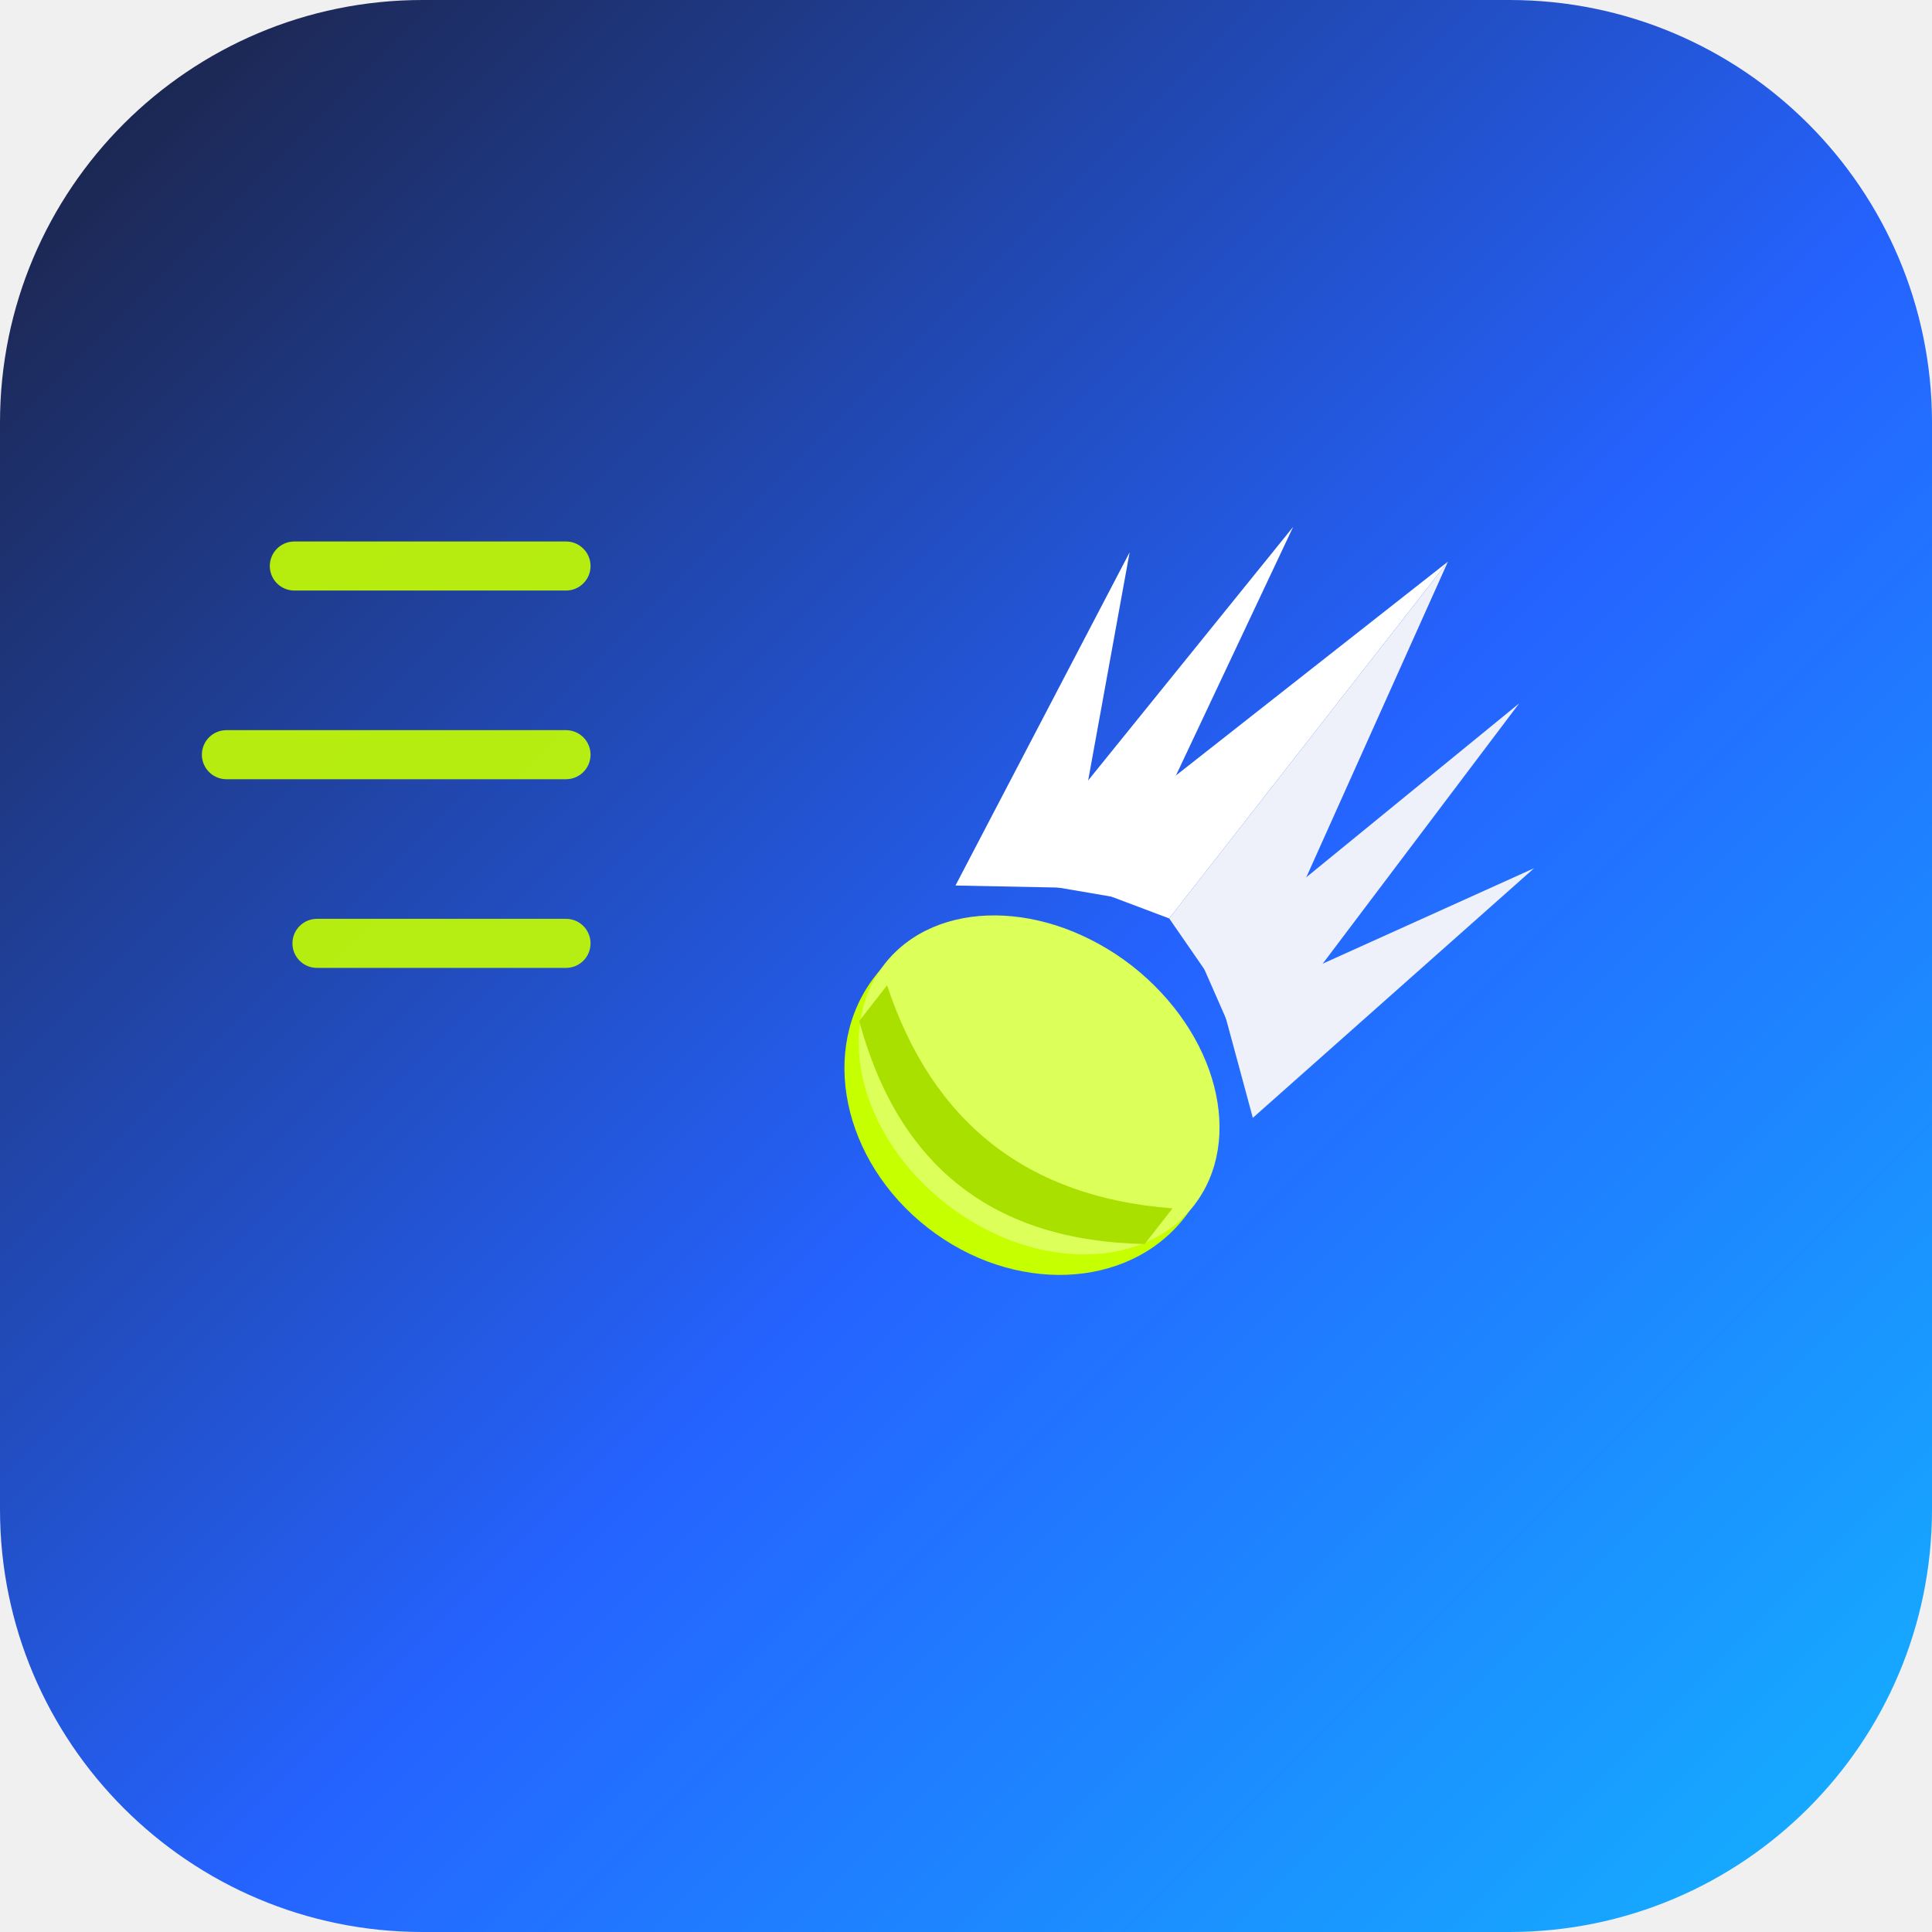
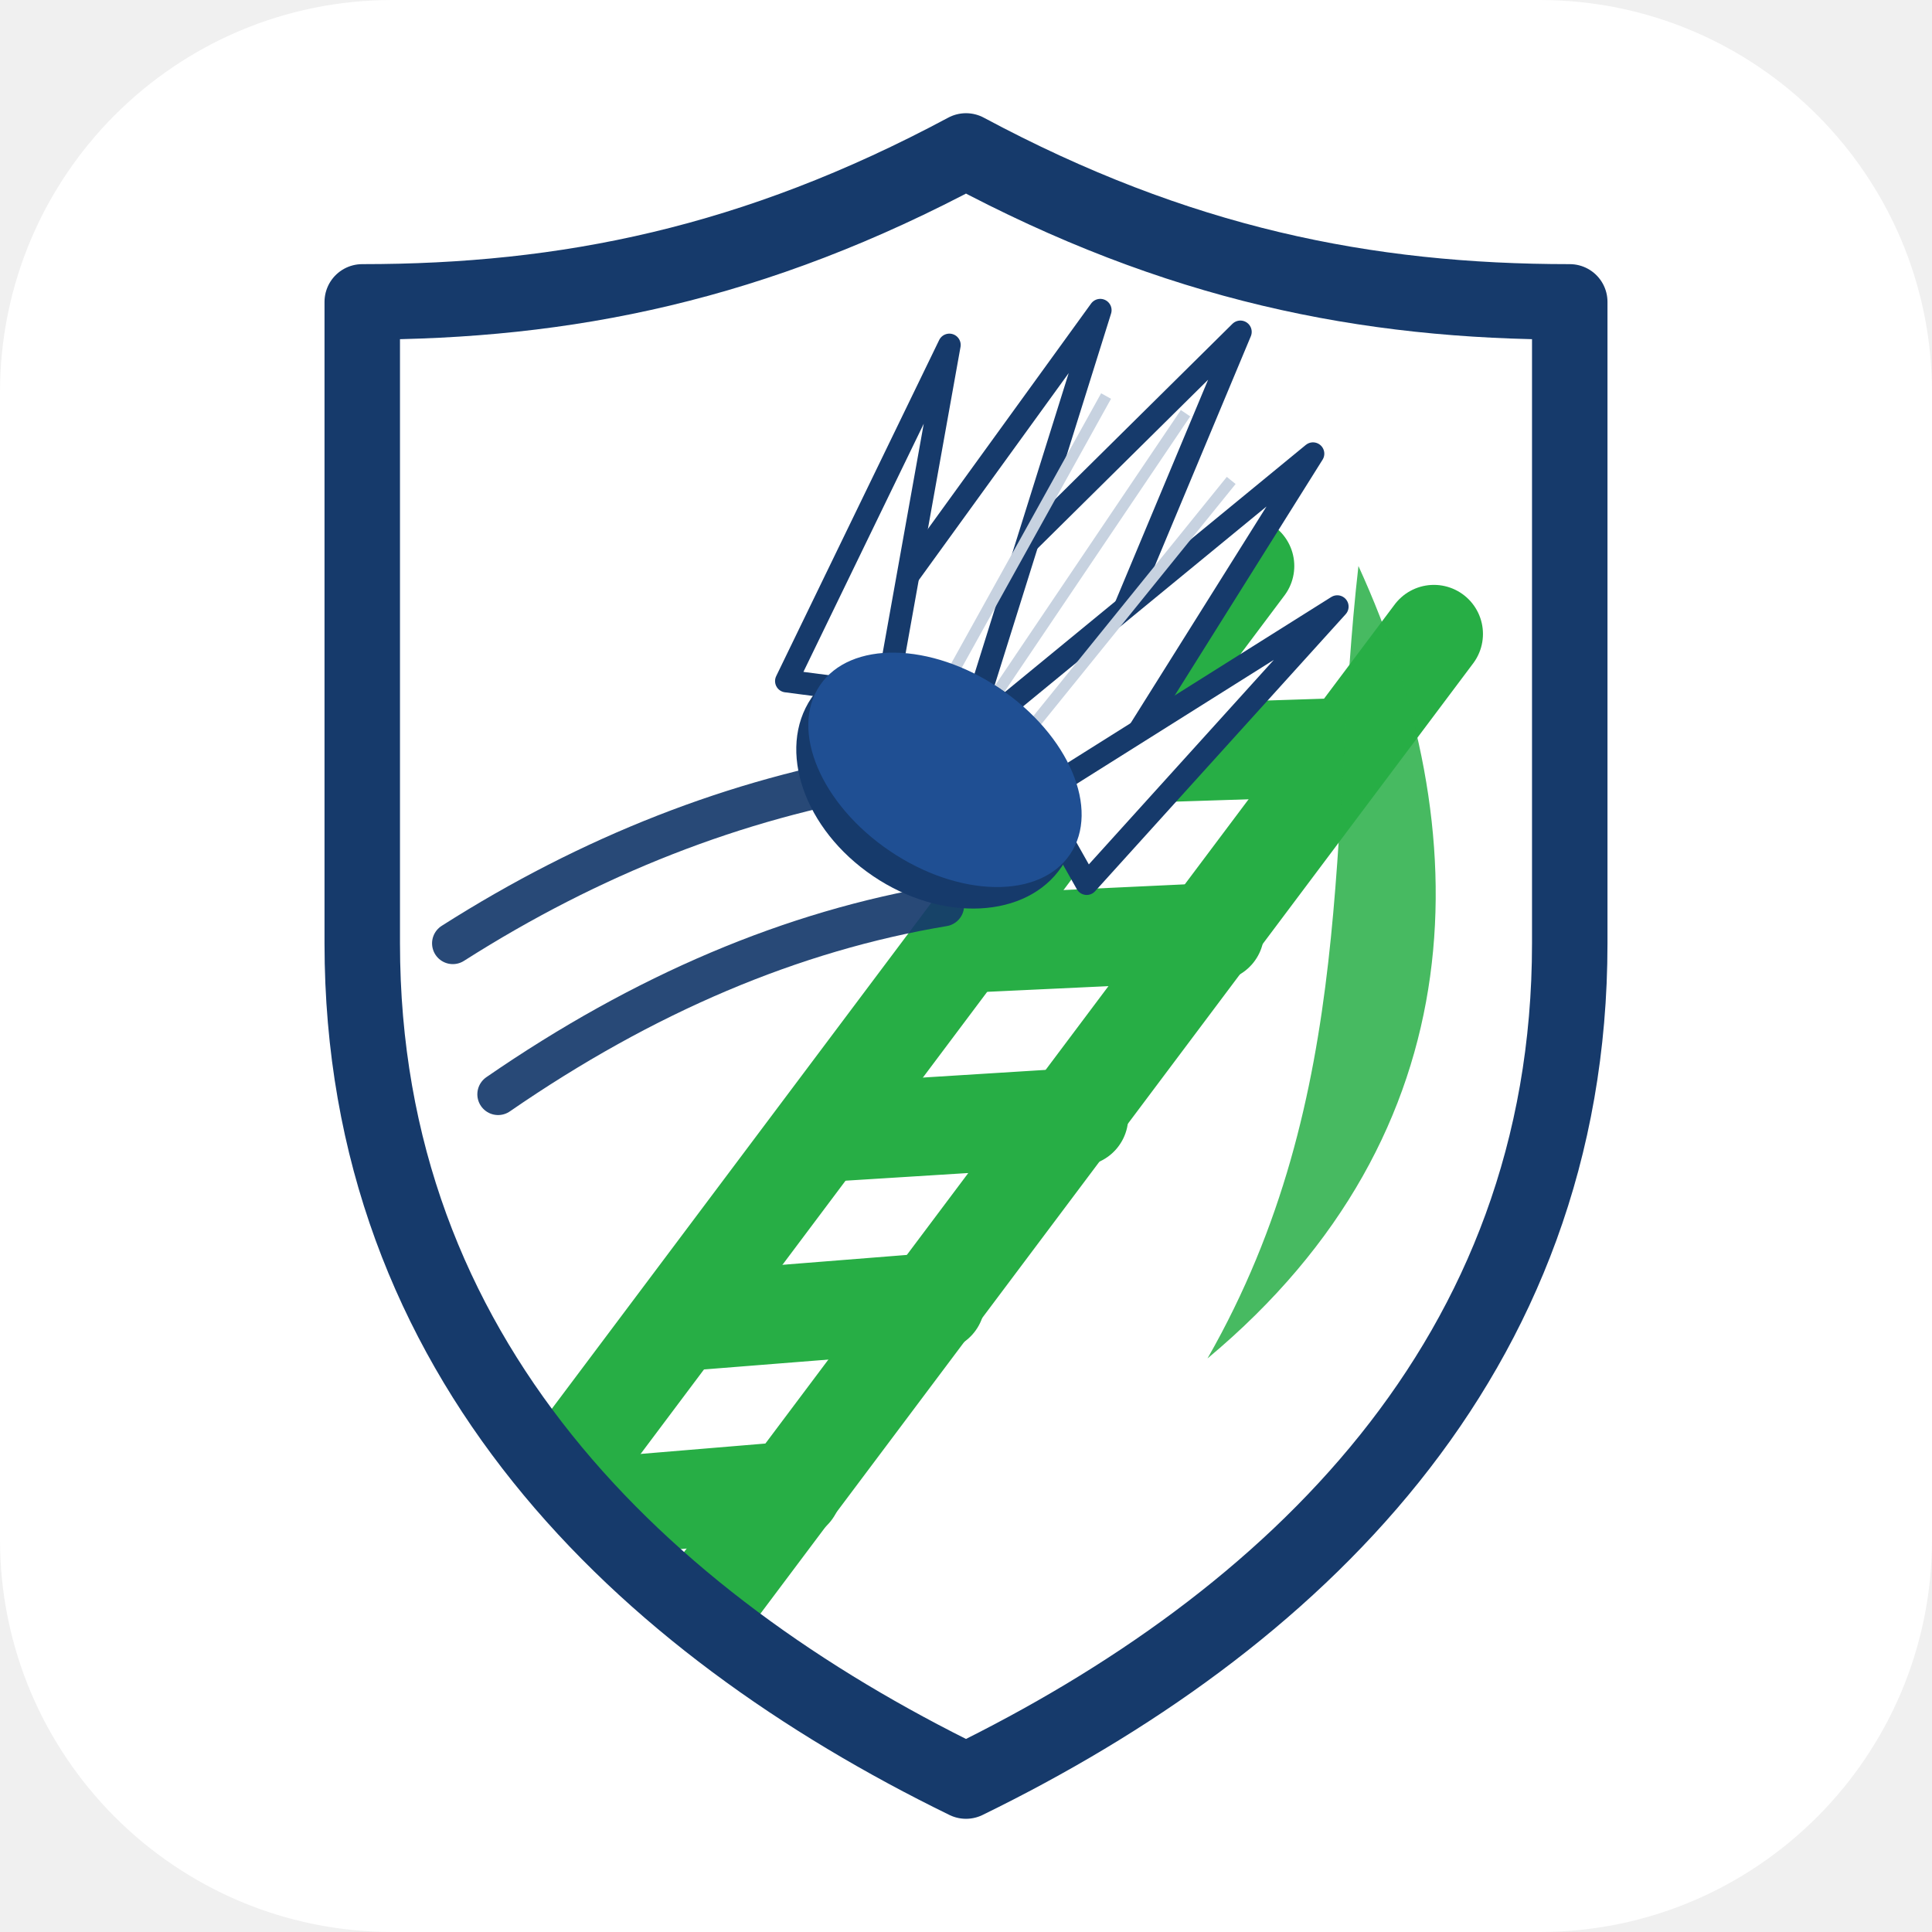
<svg xmlns="http://www.w3.org/2000/svg" viewBox="0 0 512 512">
  <defs>
-     <linearGradient id="bg" x1="0" y1="0" x2="1" y2="1">
-       <stop offset="0" stop-color="#1b1f3b" />
-       <stop offset="0.55" stop-color="#2563ff" />
-       <stop offset="1" stop-color="#13b5ff" />
-     </linearGradient>
+     <clipPath id="shield">
+       <path d="M256 40                C 200 70 150 80 96 80                L 96 250                C 96 360 170 430 256 472                C 342 430 416 360 416 250                L 416 80                C 362 80 312 70 256 40 Z" />
+     </clipPath>
  </defs>
-   <rect width="512" height="512" rx="112" fill="url(#bg)" />
-   <g stroke="#c6ff00" stroke-width="13" stroke-linecap="round" opacity="0.9">
-     <line x1="78" y1="150" x2="150" y2="150" />
-     <line x1="60" y1="200" x2="150" y2="200" />
-     <line x1="84" y1="250" x2="150" y2="250" />
+   <rect width="512" height="512" rx="104" fill="#ffffff" />
+   <g clip-path="url(#shield)">
+     <rect x="80" y="30" width="352" height="452" fill="#ffffff" />
+     <g stroke="#27ae45" stroke-width="26" stroke-linecap="round">
+       <line x1="120" y1="430" x2="330" y2="150" />
+       <line x1="170" y1="448" x2="380" y2="168" />
+       <line x1="150" y1="400" x2="210" y2="395" />
+       <line x1="185" y1="350" x2="248" y2="345" />
+       <line x1="222" y1="300" x2="286" y2="296" />
+       <line x1="258" y1="250" x2="322" y2="247" />
+       <line x1="294" y1="200" x2="356" y2="198" />
+     </g>
+     <path d="M360 150 C 392 220 392 300 320 360 C 360 290 352 220 360 150 Z" fill="#27ae45" opacity="0.85" />
  </g>
-   <g transform="rotate(38 300 256)">
-     <g fill="#ffffff">
-       <path d="M300 120 L268 250 L300 240 Z" />
-       <path d="M300 120 L300 240 L332 250 Z" fill="#eef1f9" />
-       <path d="M262 138 L260 258 L286 244 Z" />
-       <path d="M338 138 L340 258 L314 244 Z" fill="#eef1f9" />
-       <path d="M232 170 L250 268 L274 250 Z" />
-       <path d="M368 170 L350 268 L326 250 Z" fill="#eef1f9" />
+   <path d="M256 40            C 200 70 150 80 96 80            L 96 250            C 96 360 170 430 256 472            C 342 430 416 360 416 250            L 416 80            C 362 80 312 70 256 40 Z" fill="none" stroke="#163a6b" stroke-width="20" stroke-linejoin="round" />
+   <g stroke="#163a6b" stroke-width="11" stroke-linecap="round" fill="none" opacity="0.92">
+     <path d="M120 250 Q 175 215 235 205" />
+     <path d="M132 290 Q 190 250 250 240" />
+   </g>
+   <g transform="rotate(34 270 175)">
+     <g fill="#ffffff" stroke="#163a6b" stroke-width="6" stroke-linejoin="round">
+       <path d="M270 70 L244 200 L296 200 Z" />
+       <path d="M236 86 L232 206 L270 200 Z" />
+       <path d="M304 86 L308 206 L270 200 Z" />
+       <path d="M208 116 L222 214 L246 202 Z" />
+       <path d="M332 116 L318 214 L294 202 Z" />
    </g>
-     <ellipse cx="300" cy="300" rx="52" ry="44" fill="#c6ff00" />
-     <ellipse cx="300" cy="296" rx="52" ry="40" fill="#dcff5a" />
-     <path d="M252 300 Q300 332 348 300 L348 312 Q300 348 252 312 Z" fill="#a9e000" />
+     <g stroke="#c7d2e0" stroke-width="3">
+       <line x1="270" y1="96" x2="270" y2="196" />
+       <line x1="250" y1="104" x2="258" y2="196" />
+       <line x1="290" y1="104" x2="282" y2="196" />
+     </g>
+     <ellipse cx="270" cy="214" rx="40" ry="30" fill="#163a6b" />
+     <ellipse cx="270" cy="210" rx="40" ry="26" fill="#1f4f93" />
  </g>
</svg>
